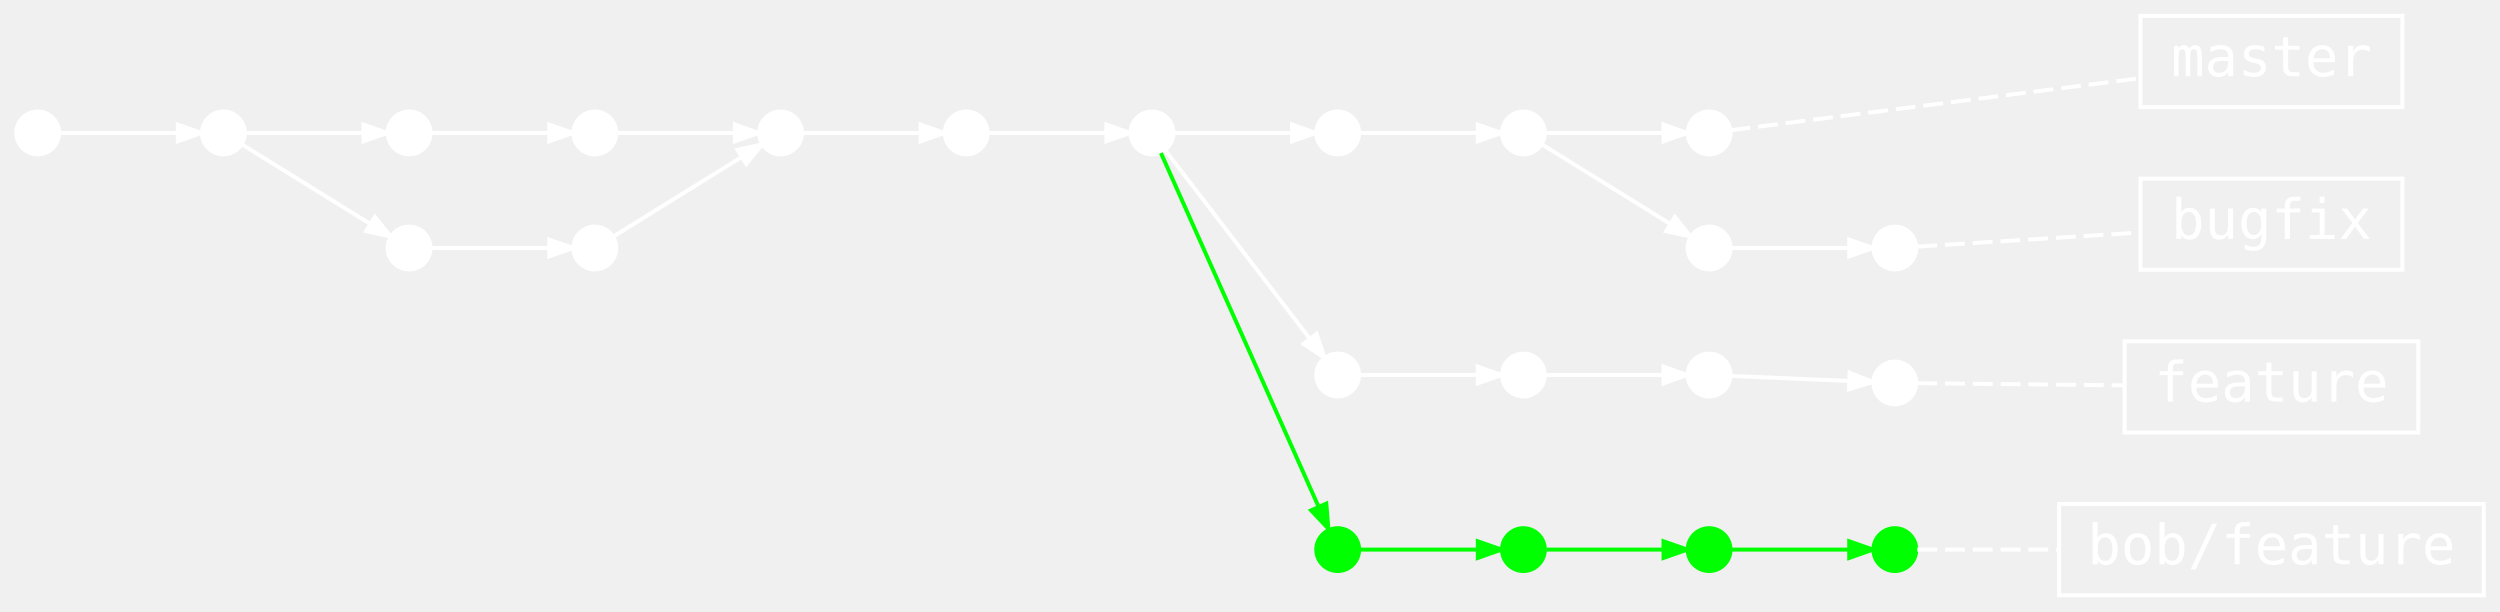
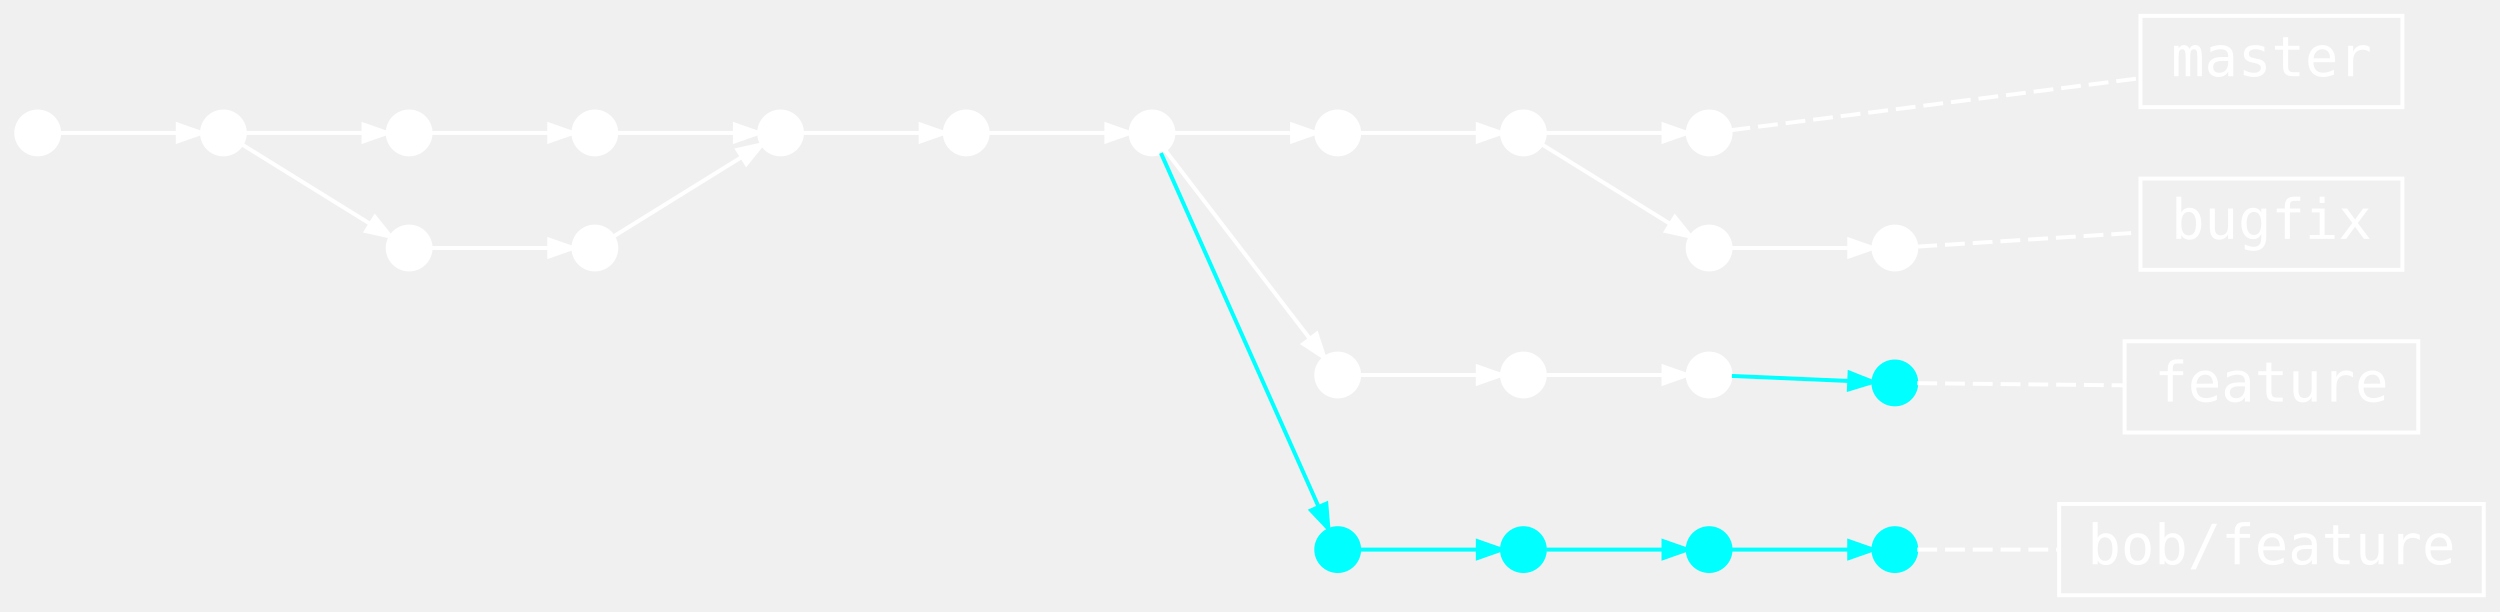
<svg xmlns="http://www.w3.org/2000/svg" width="630pt" height="154pt" viewBox="0.00 0.00 629.80 154.00">
  <g id="graph0" class="graph" transform="scale(1 1) rotate(0) translate(4 150)">
    <g id="node1" class="node">
      <ellipse fill="#ffffff" stroke="#ffffff" cx="5.4" cy="-116.5" rx="5.4" ry="5.4" />
    </g>
    <g id="node2" class="node">
      <ellipse fill="#ffffff" stroke="#ffffff" cx="52.2" cy="-116.5" rx="5.4" ry="5.4" />
    </g>
    <g id="edge1" class="edge">
      <path fill="none" stroke="#ffffff" d="M11.139,-116.5C18.445,-116.5 31.244,-116.5 40.615,-116.5" />
      <polygon fill="#ffffff" stroke="#ffffff" points="40.705,-118.6 46.705,-116.5 40.705,-114.4 40.705,-118.6" />
    </g>
    <g id="node3" class="node">
      <ellipse fill="#ffffff" stroke="#ffffff" cx="99" cy="-116.5" rx="5.4" ry="5.4" />
    </g>
    <g id="edge2" class="edge">
      <path fill="none" stroke="#ffffff" d="M57.939,-116.5C65.245,-116.5 78.044,-116.5 87.415,-116.5" />
      <polygon fill="#ffffff" stroke="#ffffff" points="87.505,-118.6 93.505,-116.5 87.505,-114.4 87.505,-118.6" />
    </g>
    <g id="node11" class="node">
      <ellipse fill="#ffffff" stroke="#ffffff" cx="99" cy="-87.5" rx="5.4" ry="5.4" />
    </g>
    <g id="edge10" class="edge">
      <path fill="none" stroke="#ffffff" d="M56.858,-113.613C64.357,-108.967 79.267,-99.728 89.189,-93.58" />
      <polygon fill="#ffffff" stroke="#ffffff" points="90.366,-95.32 94.36,-90.375 88.154,-91.75 90.366,-95.32" />
    </g>
    <g id="node4" class="node">
      <ellipse fill="#ffffff" stroke="#ffffff" cx="145.8" cy="-116.5" rx="5.4" ry="5.4" />
    </g>
    <g id="edge3" class="edge">
      <path fill="none" stroke="#ffffff" d="M104.739,-116.5C112.045,-116.5 124.844,-116.5 134.215,-116.5" />
      <polygon fill="#ffffff" stroke="#ffffff" points="134.305,-118.6 140.305,-116.5 134.305,-114.4 134.305,-118.6" />
    </g>
    <g id="node5" class="node">
      <ellipse fill="#ffffff" stroke="#ffffff" cx="192.6" cy="-116.5" rx="5.4" ry="5.4" />
    </g>
    <g id="edge4" class="edge">
      <path fill="none" stroke="#ffffff" d="M151.539,-116.5C158.845,-116.5 171.644,-116.5 181.015,-116.5" />
      <polygon fill="#ffffff" stroke="#ffffff" points="181.105,-118.6 187.105,-116.5 181.105,-114.4 181.105,-118.6" />
    </g>
    <g id="node6" class="node">
      <ellipse fill="#ffffff" stroke="#ffffff" cx="239.4" cy="-116.5" rx="5.4" ry="5.4" />
    </g>
    <g id="edge5" class="edge">
      <path fill="none" stroke="#ffffff" d="M198.339,-116.5C205.645,-116.5 218.444,-116.5 227.815,-116.5" />
      <polygon fill="#ffffff" stroke="#ffffff" points="227.905,-118.6 233.905,-116.5 227.905,-114.4 227.905,-118.6" />
    </g>
    <g id="node7" class="node">
      <ellipse fill="#ffffff" stroke="#ffffff" cx="286.2" cy="-116.5" rx="5.4" ry="5.4" />
    </g>
    <g id="edge6" class="edge">
      <path fill="none" stroke="#ffffff" d="M245.139,-116.5C252.445,-116.5 265.244,-116.5 274.615,-116.5" />
      <polygon fill="#ffffff" stroke="#ffffff" points="274.705,-118.6 280.705,-116.5 274.705,-114.4 274.705,-118.6" />
    </g>
    <g id="node8" class="node">
      <ellipse fill="#ffffff" stroke="#ffffff" cx="333" cy="-116.5" rx="5.4" ry="5.4" />
    </g>
    <g id="edge7" class="edge">
      <path fill="none" stroke="#ffffff" d="M291.939,-116.5C299.245,-116.5 312.044,-116.5 321.415,-116.5" />
      <polygon fill="#ffffff" stroke="#ffffff" points="321.505,-118.6 327.505,-116.5 321.505,-114.4 321.505,-118.6" />
    </g>
    <g id="node15" class="node">
      <ellipse fill="#ffffff" stroke="#ffffff" cx="333" cy="-55.5" rx="5.4" ry="5.4" />
    </g>
    <g id="edge17" class="edge">
      <path fill="none" stroke="#ffffff" d="M289.566,-112.113C297.121,-102.265 315.57,-78.219 325.826,-64.85" />
      <polygon fill="#ffffff" stroke="#ffffff" points="327.679,-65.886 329.665,-59.847 324.346,-63.329 327.679,-65.886" />
    </g>
    <g id="node19" class="node">
-       <ellipse fill="#00ff00" stroke="#00ff00" cx="333" cy="-11.5" rx="5.4" ry="5.4" />
+       <ellipse fill="#00ffff" stroke="#00ffff" cx="333" cy="-11.5" rx="5.4" ry="5.4" />
    </g>
    <g id="edge22" class="edge">
-       <path fill="none" stroke="#00ff00" d="M288.457,-111.436C295.667,-95.26 318.25,-44.592 328.205,-22.257" />
-       <polygon fill="#00ff00" stroke="#00ff00" points="330.13,-23.096 330.655,-16.761 326.294,-21.386 330.13,-23.096" />
+       <path fill="none" stroke="#00ffff" d="M288.457,-111.436C295.667,-95.26 318.25,-44.592 328.205,-22.257" />
+       <polygon fill="#00ffff" stroke="#00ffff" points="330.13,-23.096 330.655,-16.761 326.294,-21.386 330.13,-23.096" />
    </g>
    <g id="node9" class="node">
      <ellipse fill="#ffffff" stroke="#ffffff" cx="379.8" cy="-116.5" rx="5.4" ry="5.4" />
    </g>
    <g id="edge8" class="edge">
      <path fill="none" stroke="#ffffff" d="M338.739,-116.5C346.045,-116.5 358.844,-116.5 368.215,-116.5" />
      <polygon fill="#ffffff" stroke="#ffffff" points="368.305,-118.6 374.305,-116.5 368.305,-114.4 368.305,-118.6" />
    </g>
    <g id="node10" class="node">
      <ellipse fill="#ffffff" stroke="#ffffff" cx="426.6" cy="-116.5" rx="5.4" ry="5.4" />
    </g>
    <g id="edge9" class="edge">
      <path fill="none" stroke="#ffffff" d="M385.539,-116.5C392.845,-116.5 405.644,-116.5 415.015,-116.5" />
      <polygon fill="#ffffff" stroke="#ffffff" points="415.105,-118.6 421.105,-116.5 415.105,-114.4 415.105,-118.6" />
    </g>
    <g id="node13" class="node">
      <ellipse fill="#ffffff" stroke="#ffffff" cx="426.6" cy="-87.5" rx="5.4" ry="5.4" />
    </g>
    <g id="edge14" class="edge">
      <path fill="none" stroke="#ffffff" d="M384.459,-113.613C391.957,-108.967 406.867,-99.728 416.789,-93.58" />
      <polygon fill="#ffffff" stroke="#ffffff" points="417.966,-95.32 421.96,-90.375 415.754,-91.75 417.966,-95.32" />
    </g>
    <g id="node23" class="node">
      <polygon fill="none" stroke="#ffffff" points="601.3,-146 535.3,-146 535.3,-123 601.3,-123 601.3,-146" />
      <text text-anchor="middle" x="568.3" y="-130.8" font-family="monospace" font-size="14.00" fill="#ffffff">master</text>
    </g>
    <g id="edge23" class="edge">
      <path fill="none" stroke="#ffffff" stroke-dasharray="5,2" d="M431.982,-117.184C448.664,-119.303 500.471,-125.884 535.195,-130.295" />
    </g>
    <g id="node12" class="node">
      <ellipse fill="#ffffff" stroke="#ffffff" cx="145.8" cy="-87.5" rx="5.4" ry="5.4" />
    </g>
    <g id="edge11" class="edge">
      <path fill="none" stroke="#ffffff" d="M104.739,-87.5C112.045,-87.5 124.844,-87.5 134.215,-87.5" />
      <polygon fill="#ffffff" stroke="#ffffff" points="134.305,-89.6 140.305,-87.5 134.305,-85.4 134.305,-89.6" />
    </g>
    <g id="edge12" class="edge">
      <path fill="none" stroke="#ffffff" d="M150.458,-90.387C157.957,-95.033 172.867,-104.272 182.789,-110.42" />
      <polygon fill="#ffffff" stroke="#ffffff" points="181.754,-112.25 187.96,-113.625 183.966,-108.68 181.754,-112.25" />
    </g>
    <g id="node14" class="node">
      <ellipse fill="#ffffff" stroke="#ffffff" cx="473.4" cy="-87.5" rx="5.4" ry="5.4" />
    </g>
    <g id="edge13" class="edge">
      <path fill="none" stroke="#ffffff" d="M432.339,-87.5C439.645,-87.5 452.444,-87.5 461.815,-87.5" />
      <polygon fill="#ffffff" stroke="#ffffff" points="461.905,-89.6 467.905,-87.5 461.905,-85.4 461.905,-89.6" />
    </g>
    <g id="node26" class="node">
      <polygon fill="none" stroke="#ffffff" points="601.3,-105 535.3,-105 535.3,-82 601.3,-82 601.3,-105" />
      <text text-anchor="middle" x="568.3" y="-89.8" font-family="monospace" font-size="14.00" fill="#ffffff">bugfix</text>
    </g>
    <g id="edge26" class="edge">
      <path fill="none" stroke="#ffffff" stroke-dasharray="5,2" d="M479.052,-87.857C489.906,-88.544 514.415,-90.093 535.009,-91.395" />
    </g>
    <g id="node16" class="node">
      <ellipse fill="#ffffff" stroke="#ffffff" cx="379.8" cy="-55.5" rx="5.4" ry="5.4" />
    </g>
    <g id="edge15" class="edge">
      <path fill="none" stroke="#ffffff" d="M338.739,-55.5C346.045,-55.5 358.844,-55.5 368.215,-55.5" />
      <polygon fill="#ffffff" stroke="#ffffff" points="368.305,-57.6 374.305,-55.5 368.305,-53.4 368.305,-57.6" />
    </g>
    <g id="node17" class="node">
      <ellipse fill="#ffffff" stroke="#ffffff" cx="426.6" cy="-55.5" rx="5.4" ry="5.4" />
    </g>
    <g id="edge16" class="edge">
      <path fill="none" stroke="#ffffff" d="M385.539,-55.5C392.845,-55.5 405.644,-55.5 415.015,-55.5" />
      <polygon fill="#ffffff" stroke="#ffffff" points="415.105,-57.6 421.105,-55.5 415.105,-53.4 415.105,-57.6" />
    </g>
    <g id="node18" class="node">
-       <ellipse fill="#ffffff" stroke="#ffffff" cx="473.4" cy="-53.5" rx="5.4" ry="5.4" />
+       <ellipse fill="#00ffff" stroke="#00ffff" cx="473.4" cy="-53.5" rx="5.4" ry="5.4" />
    </g>
    <g id="edge18" class="edge">
-       <path fill="none" stroke="#ffffff" d="M432.339,-55.255C439.645,-54.943 452.444,-54.396 461.815,-53.995" />
-       <polygon fill="#ffffff" stroke="#ffffff" points="462,-56.089 467.905,-53.735 461.821,-51.893 462,-56.089" />
+       <path fill="none" stroke="#00ffff" d="M432.339,-55.255C439.645,-54.943 452.444,-54.396 461.815,-53.995" />
+       <polygon fill="#00ffff" stroke="#00ffff" points="462,-56.089 467.905,-53.735 461.821,-51.893 462,-56.089" />
    </g>
    <g id="node25" class="node">
      <polygon fill="none" stroke="#ffffff" points="605.3,-64 531.3,-64 531.3,-41 605.3,-41 605.3,-64" />
      <text text-anchor="middle" x="568.3" y="-48.8" font-family="monospace" font-size="14.00" fill="#ffffff">feature</text>
    </g>
    <g id="edge25" class="edge">
      <path fill="none" stroke="#ffffff" stroke-dasharray="5,2" d="M479.052,-53.44C489.188,-53.334 511.231,-53.101 530.874,-52.894" />
    </g>
    <g id="node20" class="node">
-       <ellipse fill="#00ff00" stroke="#00ff00" cx="379.8" cy="-11.5" rx="5.4" ry="5.4" />
+       <ellipse fill="#00ffff" stroke="#00ffff" cx="379.8" cy="-11.5" rx="5.4" ry="5.4" />
    </g>
    <g id="edge19" class="edge">
-       <path fill="none" stroke="#00ff00" d="M338.739,-11.5C346.045,-11.5 358.844,-11.5 368.215,-11.5" />
-       <polygon fill="#00ff00" stroke="#00ff00" points="368.305,-13.6 374.305,-11.5 368.305,-9.4 368.305,-13.6" />
+       <path fill="none" stroke="#00ffff" d="M338.739,-11.5C346.045,-11.5 358.844,-11.5 368.215,-11.5" />
+       <polygon fill="#00ffff" stroke="#00ffff" points="368.305,-13.6 374.305,-11.5 368.305,-9.4 368.305,-13.6" />
    </g>
    <g id="node21" class="node">
-       <ellipse fill="#00ff00" stroke="#00ff00" cx="426.6" cy="-11.5" rx="5.4" ry="5.4" />
+       <ellipse fill="#00ffff" stroke="#00ffff" cx="426.6" cy="-11.5" rx="5.4" ry="5.4" />
    </g>
    <g id="edge20" class="edge">
-       <path fill="none" stroke="#00ff00" d="M385.539,-11.5C392.845,-11.5 405.644,-11.5 415.015,-11.5" />
-       <polygon fill="#00ff00" stroke="#00ff00" points="415.105,-13.6 421.105,-11.5 415.105,-9.4 415.105,-13.6" />
+       <path fill="none" stroke="#00ffff" d="M385.539,-11.5C392.845,-11.5 405.644,-11.5 415.015,-11.5" />
+       <polygon fill="#00ffff" stroke="#00ffff" points="415.105,-13.6 421.105,-11.5 415.105,-9.4 415.105,-13.6" />
    </g>
    <g id="node22" class="node">
-       <ellipse fill="#00ff00" stroke="#00ff00" cx="473.4" cy="-11.5" rx="5.4" ry="5.4" />
+       <ellipse fill="#00ffff" stroke="#00ffff" cx="473.4" cy="-11.5" rx="5.4" ry="5.4" />
    </g>
    <g id="edge21" class="edge">
-       <path fill="none" stroke="#00ff00" d="M432.339,-11.5C439.645,-11.5 452.444,-11.5 461.815,-11.5" />
-       <polygon fill="#00ff00" stroke="#00ff00" points="461.905,-13.6 467.905,-11.5 461.905,-9.4 461.905,-13.6" />
+       <path fill="none" stroke="#00ffff" d="M432.339,-11.5C439.645,-11.5 452.444,-11.5 461.815,-11.5" />
+       <polygon fill="#00ffff" stroke="#00ffff" points="461.905,-13.6 467.905,-11.5 461.905,-9.4 461.905,-13.6" />
    </g>
    <g id="node24" class="node">
      <polygon fill="none" stroke="#ffffff" points="621.8,-23 514.8,-23 514.8,0 621.8,0 621.8,-23" />
      <text text-anchor="middle" x="568.3" y="-7.8" font-family="monospace" font-size="14.00" fill="#ffffff">bob/feature</text>
    </g>
    <g id="edge24" class="edge">
      <path fill="none" stroke="#ffffff" stroke-dasharray="5,2" d="M479.052,-11.5C486.394,-11.5 499.986,-11.5 514.386,-11.5" />
    </g>
  </g>
</svg>
